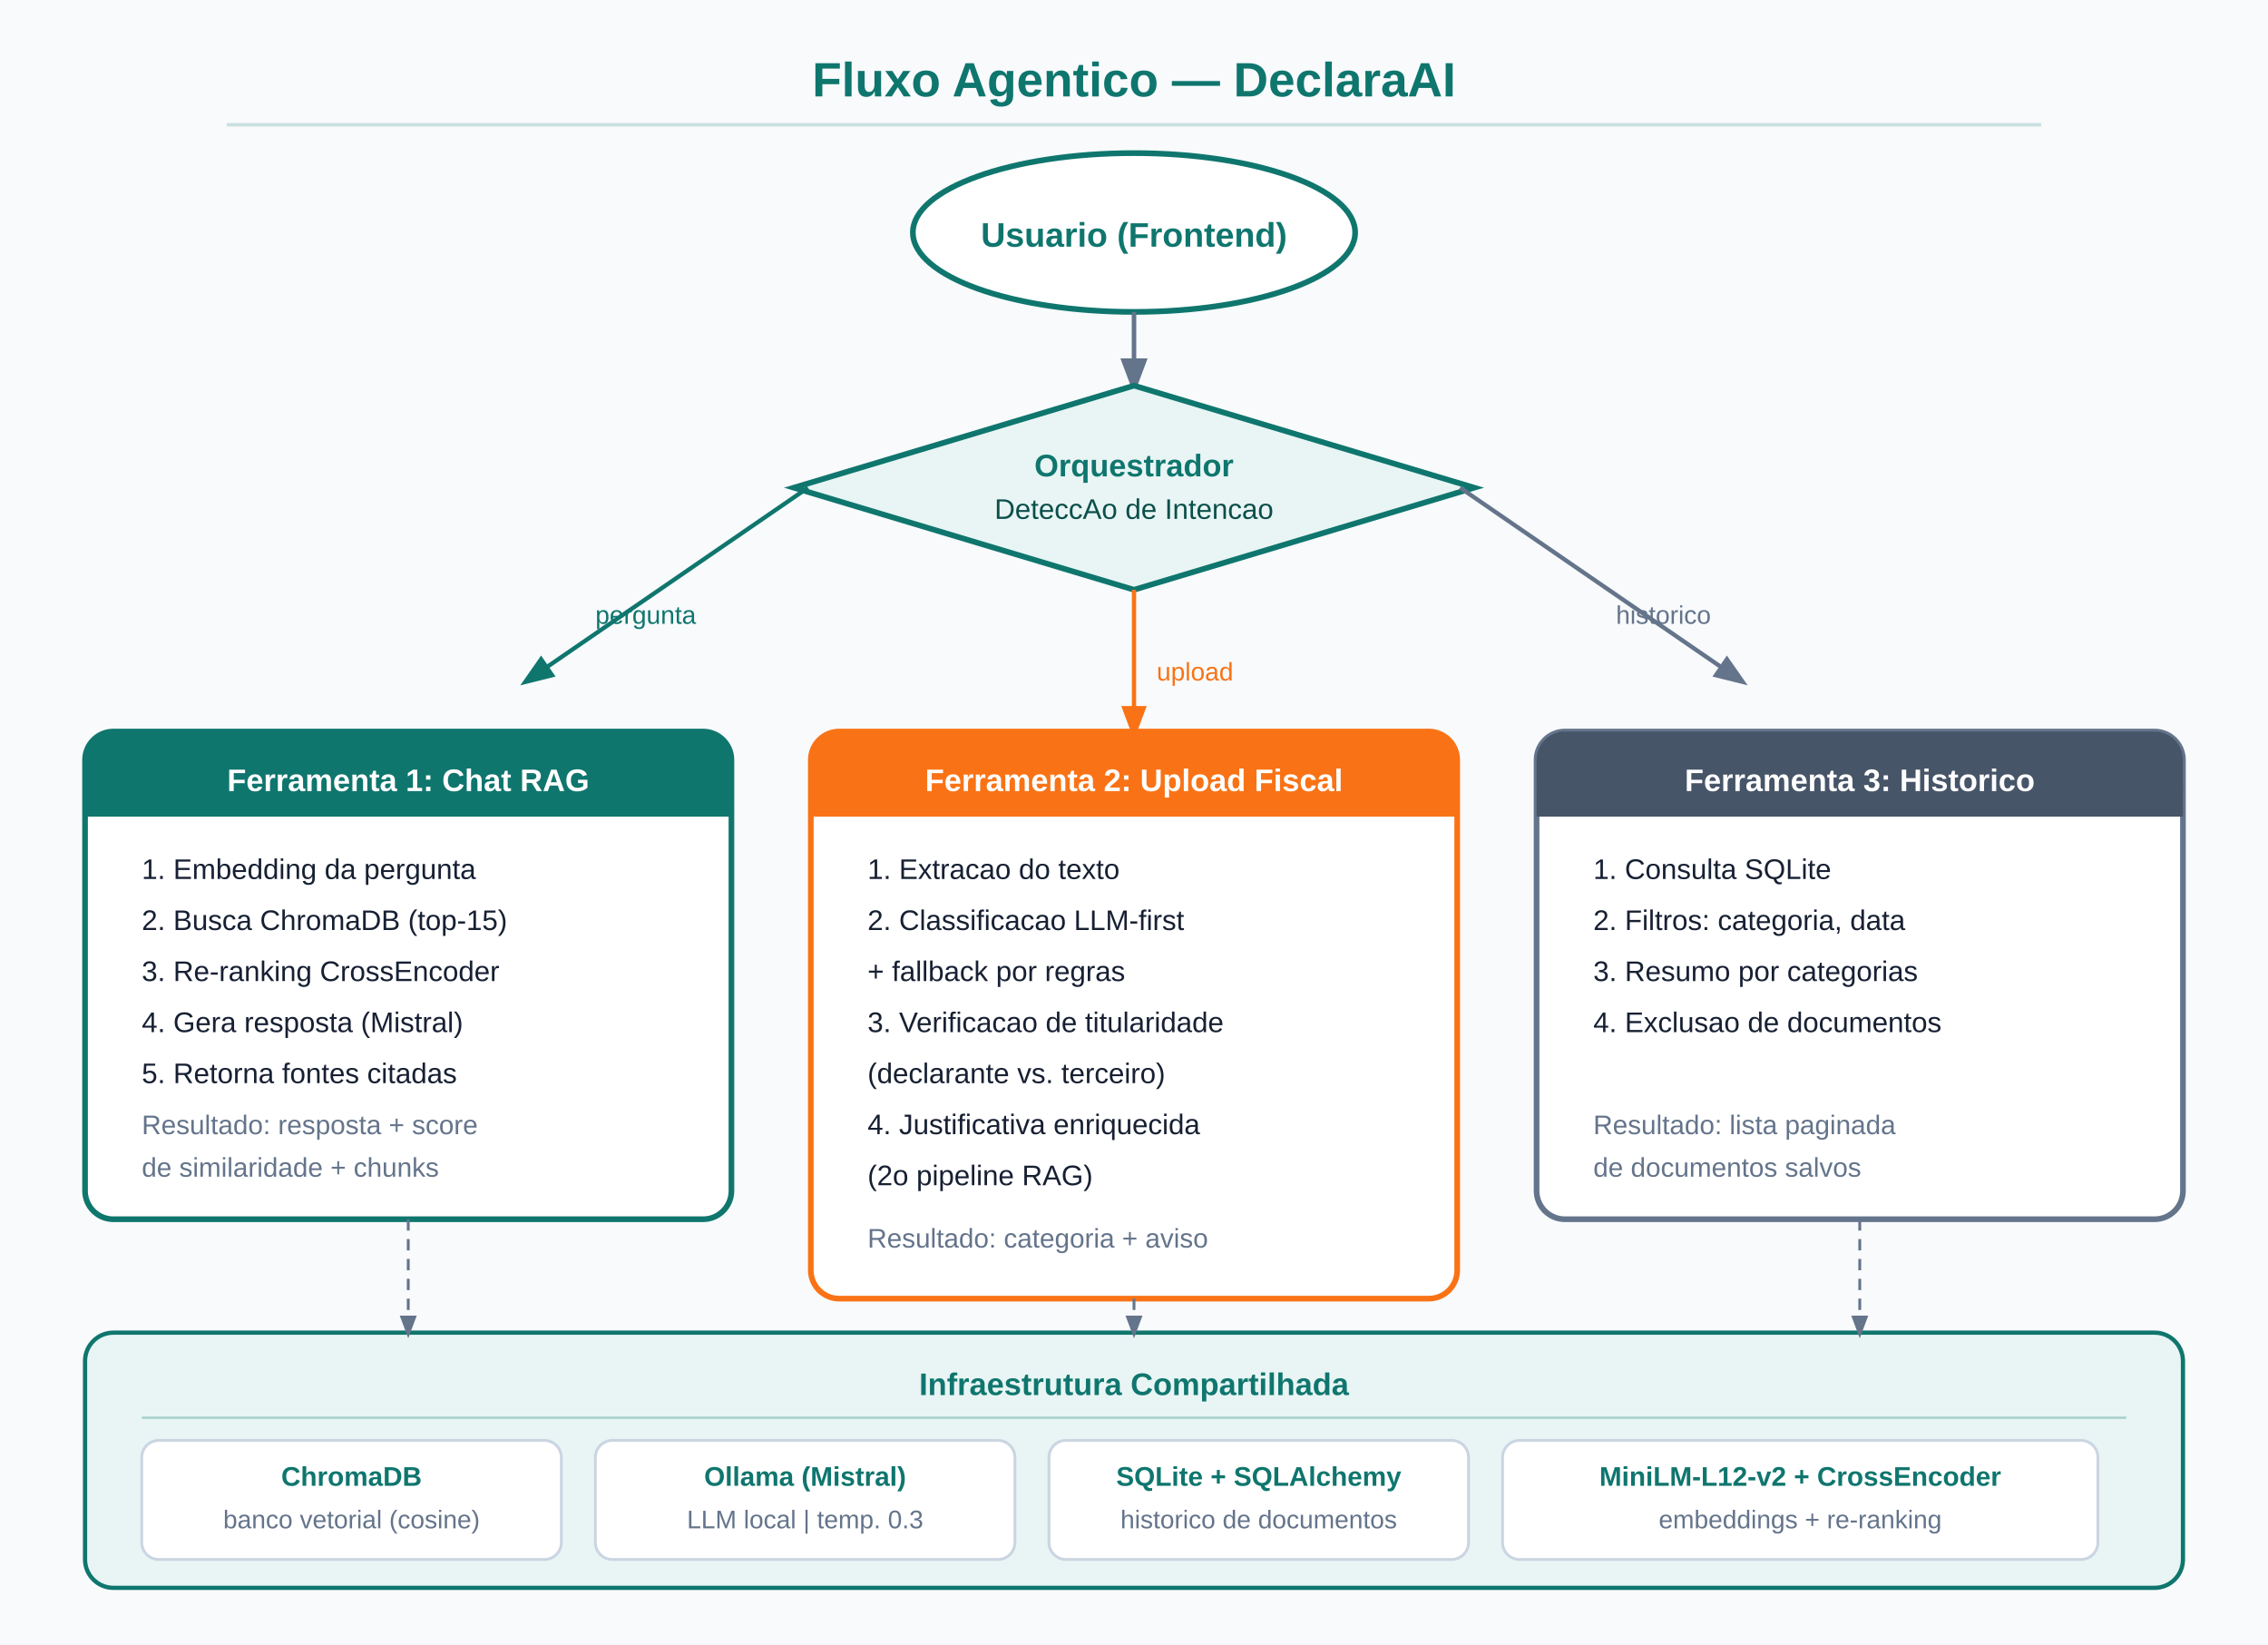
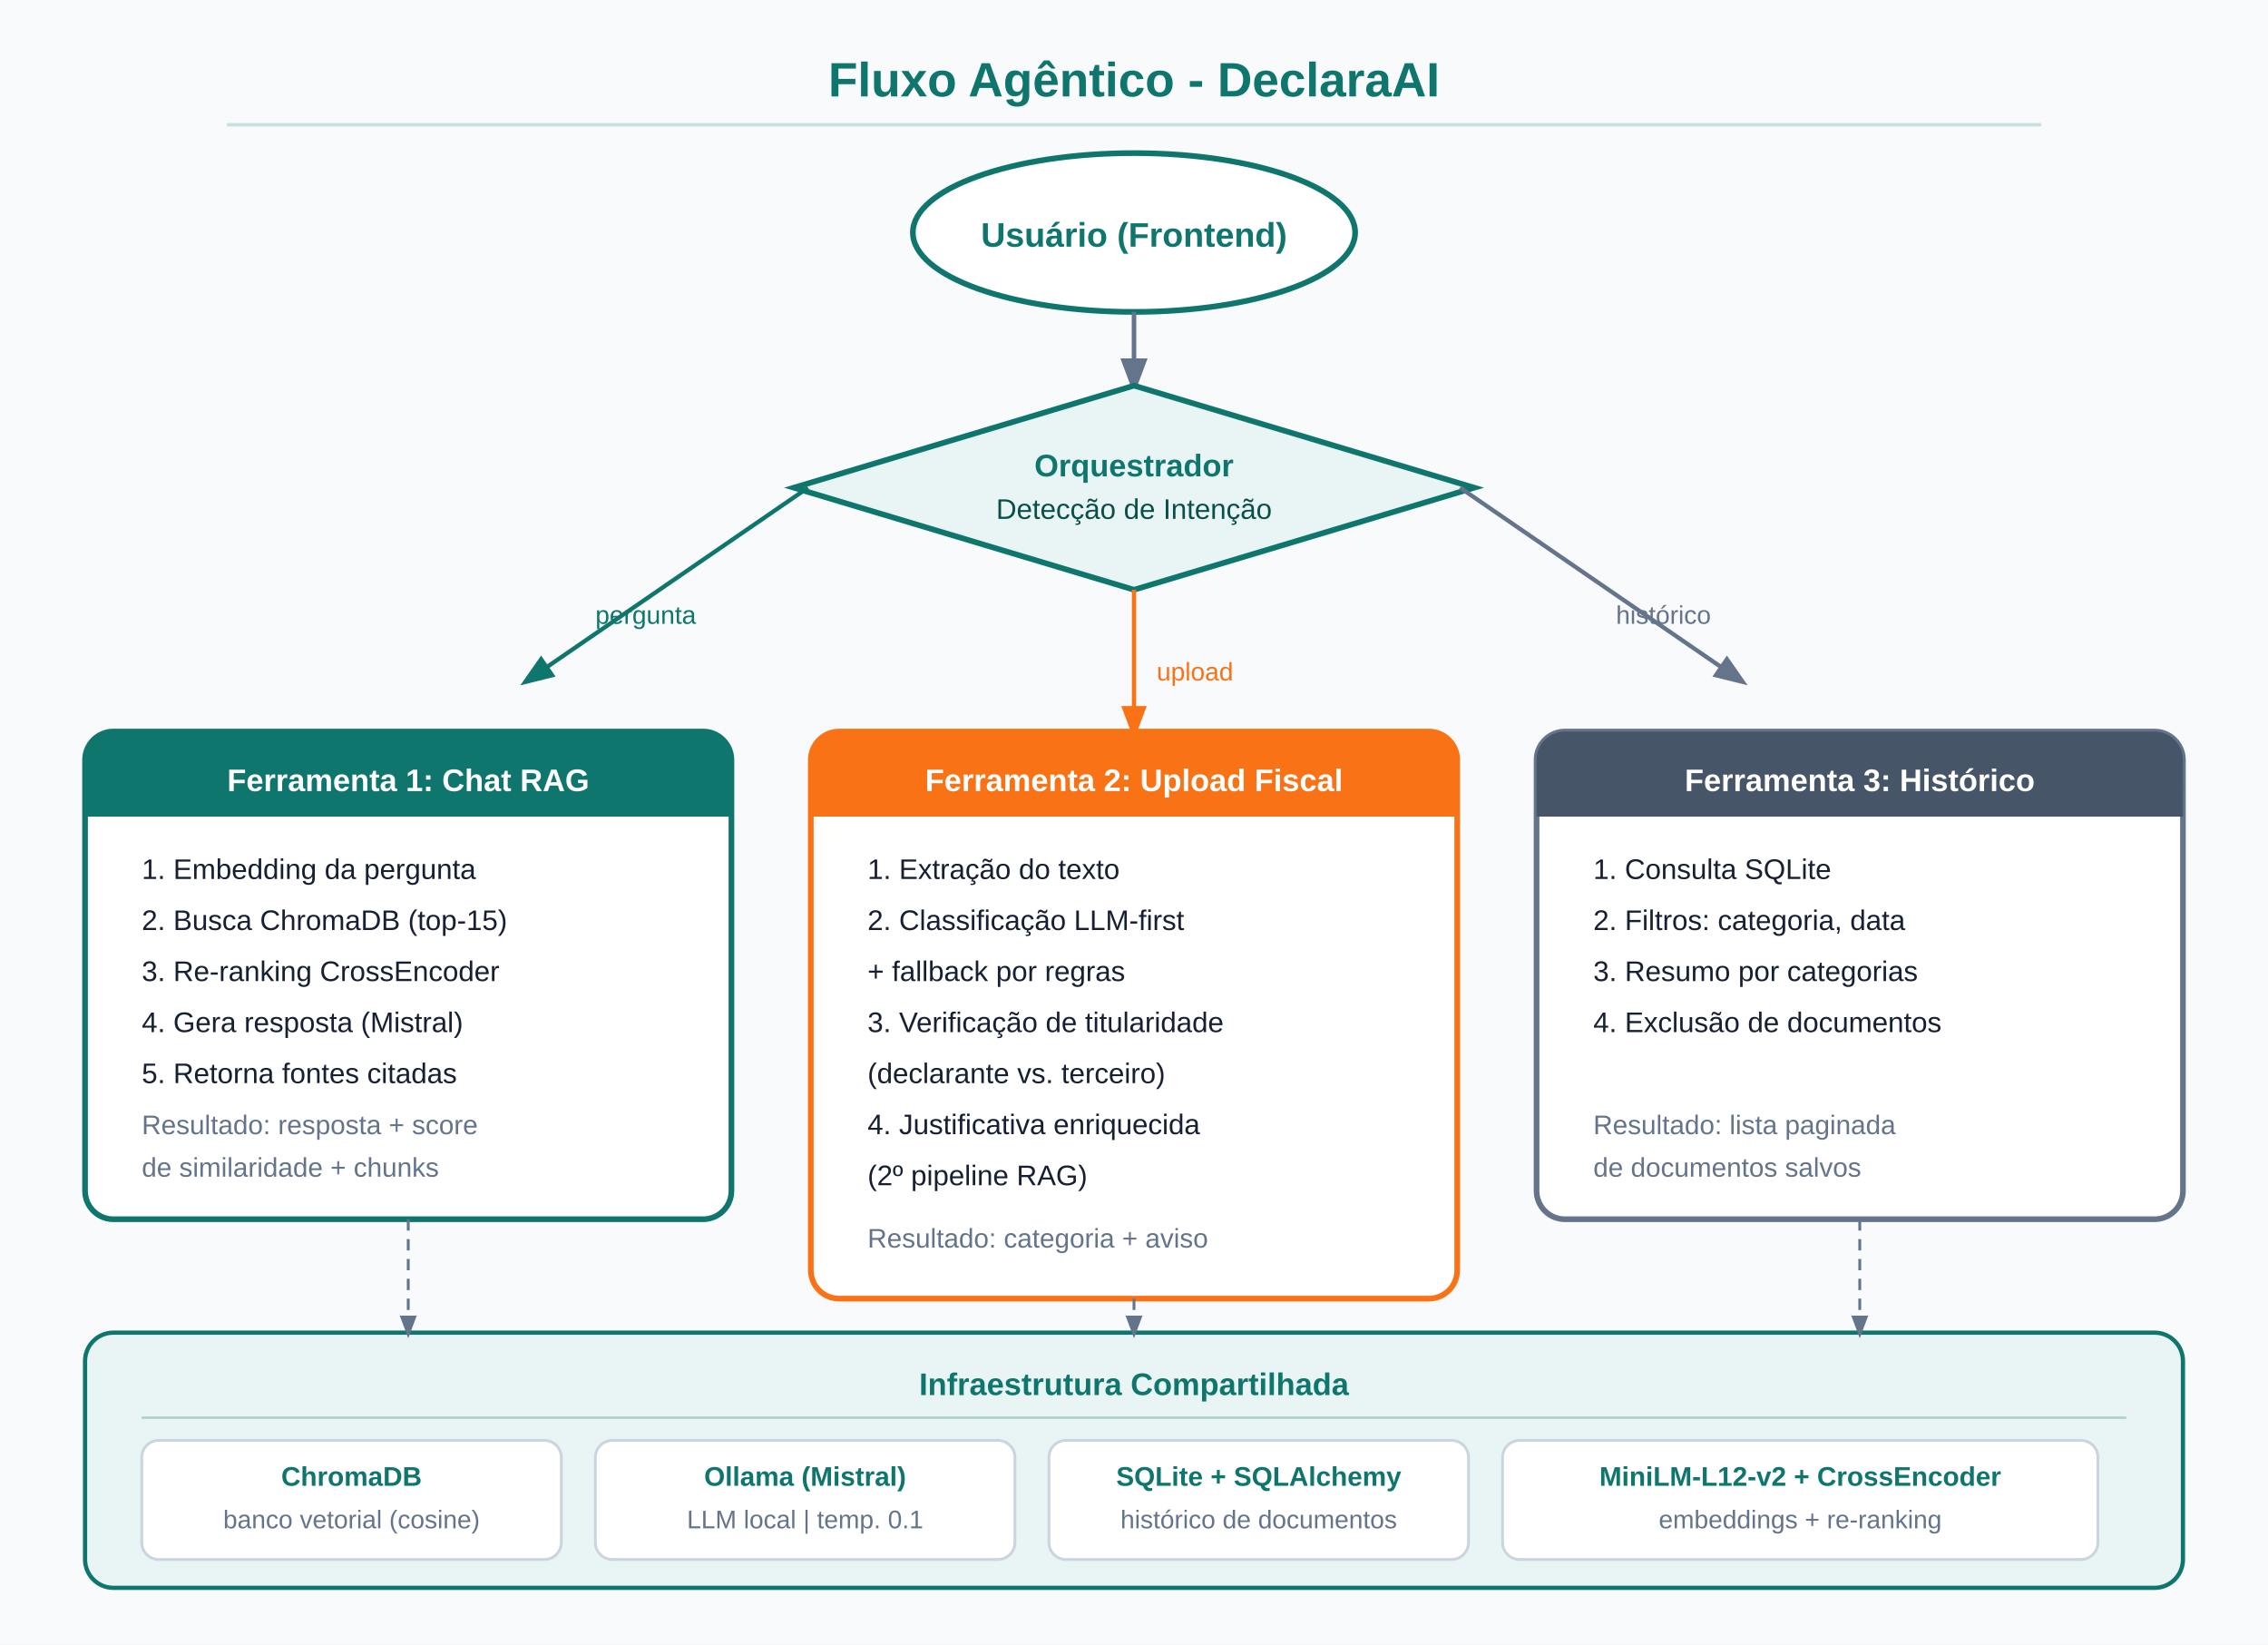
<svg xmlns="http://www.w3.org/2000/svg" viewBox="0 0 800 580" width="800" height="580" font-family="'Segoe UI', Arial, sans-serif">
  <defs>
    <marker id="arr" markerWidth="8" markerHeight="8" refX="6" refY="3" orient="auto">
      <path d="M0,0 L0,6 L8,3 z" fill="#64748B" />
    </marker>
    <marker id="arrT" markerWidth="8" markerHeight="8" refX="6" refY="3" orient="auto">
      <path d="M0,0 L0,6 L8,3 z" fill="#0F766E" />
    </marker>
    <marker id="arrO" markerWidth="8" markerHeight="8" refX="6" refY="3" orient="auto">
      <path d="M0,0 L0,6 L8,3 z" fill="#F97316" />
    </marker>
  </defs>
  <rect width="800" height="580" fill="#F8FAFC" />
-   <text x="400" y="34" font-size="17" font-weight="700" fill="#0F766E" text-anchor="middle">Fluxo Agentico — DeclaraAI</text>
+   <text x="400" y="34" font-size="17" font-weight="700" fill="#0F766E" text-anchor="middle">Fluxo Agêntico - DeclaraAI</text>
  <line x1="80" y1="44" x2="720" y2="44" stroke="#0F766E" stroke-width="1.2" opacity="0.2" />
  <ellipse cx="400" cy="82" rx="78" ry="28" fill="#FFFFFF" stroke="#0F766E" stroke-width="2" />
-   <text x="400" y="87" font-size="12" font-weight="700" fill="#0F766E" text-anchor="middle">Usuario (Frontend)</text>
+   <text x="400" y="87" font-size="12" font-weight="700" fill="#0F766E" text-anchor="middle">Usuário (Frontend)</text>
  <line x1="400" y1="110" x2="400" y2="136" stroke="#64748B" stroke-width="1.6" marker-end="url(#arr)" />
  <polygon points="400,136 520,172 400,208 280,172" fill="#E8F5F4" stroke="#0F766E" stroke-width="2" />
  <text x="400" y="168" font-size="11" font-weight="700" fill="#0F766E" text-anchor="middle">Orquestrador</text>
-   <text x="400" y="183" font-size="10" fill="#0B4F4A" text-anchor="middle">DeteccAo de Intencao</text>
+   <text x="400" y="183" font-size="10" fill="#0B4F4A" text-anchor="middle">Detecção de Intenção</text>
  <line x1="285" y1="172" x2="186" y2="240" stroke="#0F766E" stroke-width="1.5" marker-end="url(#arrT)" />
  <text x="210" y="220" font-size="9" fill="#0F766E">pergunta</text>
  <line x1="400" y1="208" x2="400" y2="258" stroke="#F97316" stroke-width="1.5" marker-end="url(#arrO)" />
  <text x="408" y="240" font-size="9" fill="#F97316">upload</text>
  <line x1="515" y1="172" x2="614" y2="240" stroke="#64748B" stroke-width="1.5" marker-end="url(#arr)" />
-   <text x="570" y="220" font-size="9" fill="#64748B">historico</text>
+   <text x="570" y="220" font-size="9" fill="#64748B">histórico</text>
  <rect x="30" y="258" width="228" height="172" rx="10" fill="#FFFFFF" stroke="#0F766E" stroke-width="2" />
  <rect x="30" y="258" width="228" height="30" rx="10" fill="#0F766E" />
  <rect x="30" y="278" width="228" height="10" rx="0" fill="#0F766E" />
  <text x="144" y="279" font-size="11" font-weight="700" fill="white" text-anchor="middle">Ferramenta 1: Chat RAG</text>
  <text x="50" y="310" font-size="10" fill="#172033">1. Embedding da pergunta</text>
  <text x="50" y="328" font-size="10" fill="#172033">2. Busca ChromaDB (top-15)</text>
  <text x="50" y="346" font-size="10" fill="#172033">3. Re-ranking CrossEncoder</text>
  <text x="50" y="364" font-size="10" fill="#172033">4. Gera resposta (Mistral)</text>
  <text x="50" y="382" font-size="10" fill="#172033">5. Retorna fontes citadas</text>
  <text x="50" y="400" font-size="9.5" fill="#64748B">Resultado: resposta + score</text>
  <text x="50" y="415" font-size="9.5" fill="#64748B">de similaridade + chunks</text>
  <rect x="286" y="258" width="228" height="200" rx="10" fill="#FFFFFF" stroke="#F97316" stroke-width="2" />
  <rect x="286" y="258" width="228" height="30" rx="10" fill="#F97316" />
  <rect x="286" y="278" width="228" height="10" rx="0" fill="#F97316" />
  <text x="400" y="279" font-size="11" font-weight="700" fill="white" text-anchor="middle">Ferramenta 2: Upload Fiscal</text>
-   <text x="306" y="310" font-size="10" fill="#172033">1. Extracao do texto</text>
-   <text x="306" y="328" font-size="10" fill="#172033">2. Classificacao LLM-first</text>
+   <text x="306" y="310" font-size="10" fill="#172033">1. Extração do texto</text>
+   <text x="306" y="328" font-size="10" fill="#172033">2. Classificação LLM-first</text>
  <text x="306" y="346" font-size="10" fill="#172033">   + fallback por regras</text>
-   <text x="306" y="364" font-size="10" fill="#172033">3. Verificacao de titularidade</text>
+   <text x="306" y="364" font-size="10" fill="#172033">3. Verificação de titularidade</text>
  <text x="306" y="382" font-size="10" fill="#172033">   (declarante vs. terceiro)</text>
  <text x="306" y="400" font-size="10" fill="#172033">4. Justificativa enriquecida</text>
-   <text x="306" y="418" font-size="10" fill="#172033">   (2o pipeline RAG)</text>
+   <text x="306" y="418" font-size="10" fill="#172033">   (2º pipeline RAG)</text>
  <text x="306" y="440" font-size="9.5" fill="#64748B">Resultado: categoria + aviso</text>
  <rect x="542" y="258" width="228" height="172" rx="10" fill="#FFFFFF" stroke="#64748B" stroke-width="2" />
  <rect x="542" y="258" width="228" height="30" rx="10" fill="#475569" />
  <rect x="542" y="278" width="228" height="10" rx="0" fill="#475569" />
-   <text x="656" y="279" font-size="11" font-weight="700" fill="white" text-anchor="middle">Ferramenta 3: Historico</text>
+   <text x="656" y="279" font-size="11" font-weight="700" fill="white" text-anchor="middle">Ferramenta 3: Histórico</text>
  <text x="562" y="310" font-size="10" fill="#172033">1. Consulta SQLite</text>
  <text x="562" y="328" font-size="10" fill="#172033">2. Filtros: categoria, data</text>
  <text x="562" y="346" font-size="10" fill="#172033">3. Resumo por categorias</text>
-   <text x="562" y="364" font-size="10" fill="#172033">4. Exclusao de documentos</text>
+   <text x="562" y="364" font-size="10" fill="#172033">4. Exclusão de documentos</text>
  <text x="562" y="400" font-size="9.5" fill="#64748B">Resultado: lista paginada</text>
  <text x="562" y="415" font-size="9.5" fill="#64748B">de documentos salvos</text>
  <rect x="30" y="470" width="740" height="90" rx="10" fill="#E8F5F4" stroke="#0F766E" stroke-width="1.5" />
  <text x="400" y="492" font-size="11" font-weight="700" fill="#0F766E" text-anchor="middle">Infraestrutura Compartilhada</text>
  <line x1="50" y1="500" x2="750" y2="500" stroke="#0F766E" stroke-width="0.8" opacity="0.3" />
  <rect x="50" y="508" width="148" height="42" rx="6" fill="#FFFFFF" stroke="#CBD5E1" stroke-width="1" />
  <text x="124" y="524" font-size="9.5" font-weight="700" fill="#0F766E" text-anchor="middle">ChromaDB</text>
  <text x="124" y="539" font-size="9" fill="#64748B" text-anchor="middle">banco vetorial (cosine)</text>
  <rect x="210" y="508" width="148" height="42" rx="6" fill="#FFFFFF" stroke="#CBD5E1" stroke-width="1" />
  <text x="284" y="524" font-size="9.5" font-weight="700" fill="#0F766E" text-anchor="middle">Ollama (Mistral)</text>
-   <text x="284" y="539" font-size="9" fill="#64748B" text-anchor="middle">LLM local | temp. 0.3</text>
+   <text x="284" y="539" font-size="9" fill="#64748B" text-anchor="middle">LLM local | temp. 0.1</text>
  <rect x="370" y="508" width="148" height="42" rx="6" fill="#FFFFFF" stroke="#CBD5E1" stroke-width="1" />
  <text x="444" y="524" font-size="9.5" font-weight="700" fill="#0F766E" text-anchor="middle">SQLite + SQLAlchemy</text>
-   <text x="444" y="539" font-size="9" fill="#64748B" text-anchor="middle">historico de documentos</text>
+   <text x="444" y="539" font-size="9" fill="#64748B" text-anchor="middle">histórico de documentos</text>
  <rect x="530" y="508" width="210" height="42" rx="6" fill="#FFFFFF" stroke="#CBD5E1" stroke-width="1" />
  <text x="635" y="524" font-size="9.5" font-weight="700" fill="#0F766E" text-anchor="middle">MiniLM-L12-v2 + CrossEncoder</text>
  <text x="635" y="539" font-size="9" fill="#64748B" text-anchor="middle">embeddings + re-ranking</text>
  <line x1="144" y1="430" x2="144" y2="470" stroke="#64748B" stroke-width="1" stroke-dasharray="4,3" marker-end="url(#arr)" />
  <line x1="400" y1="458" x2="400" y2="470" stroke="#64748B" stroke-width="1" stroke-dasharray="4,3" marker-end="url(#arr)" />
  <line x1="656" y1="430" x2="656" y2="470" stroke="#64748B" stroke-width="1" stroke-dasharray="4,3" marker-end="url(#arr)" />
</svg>
